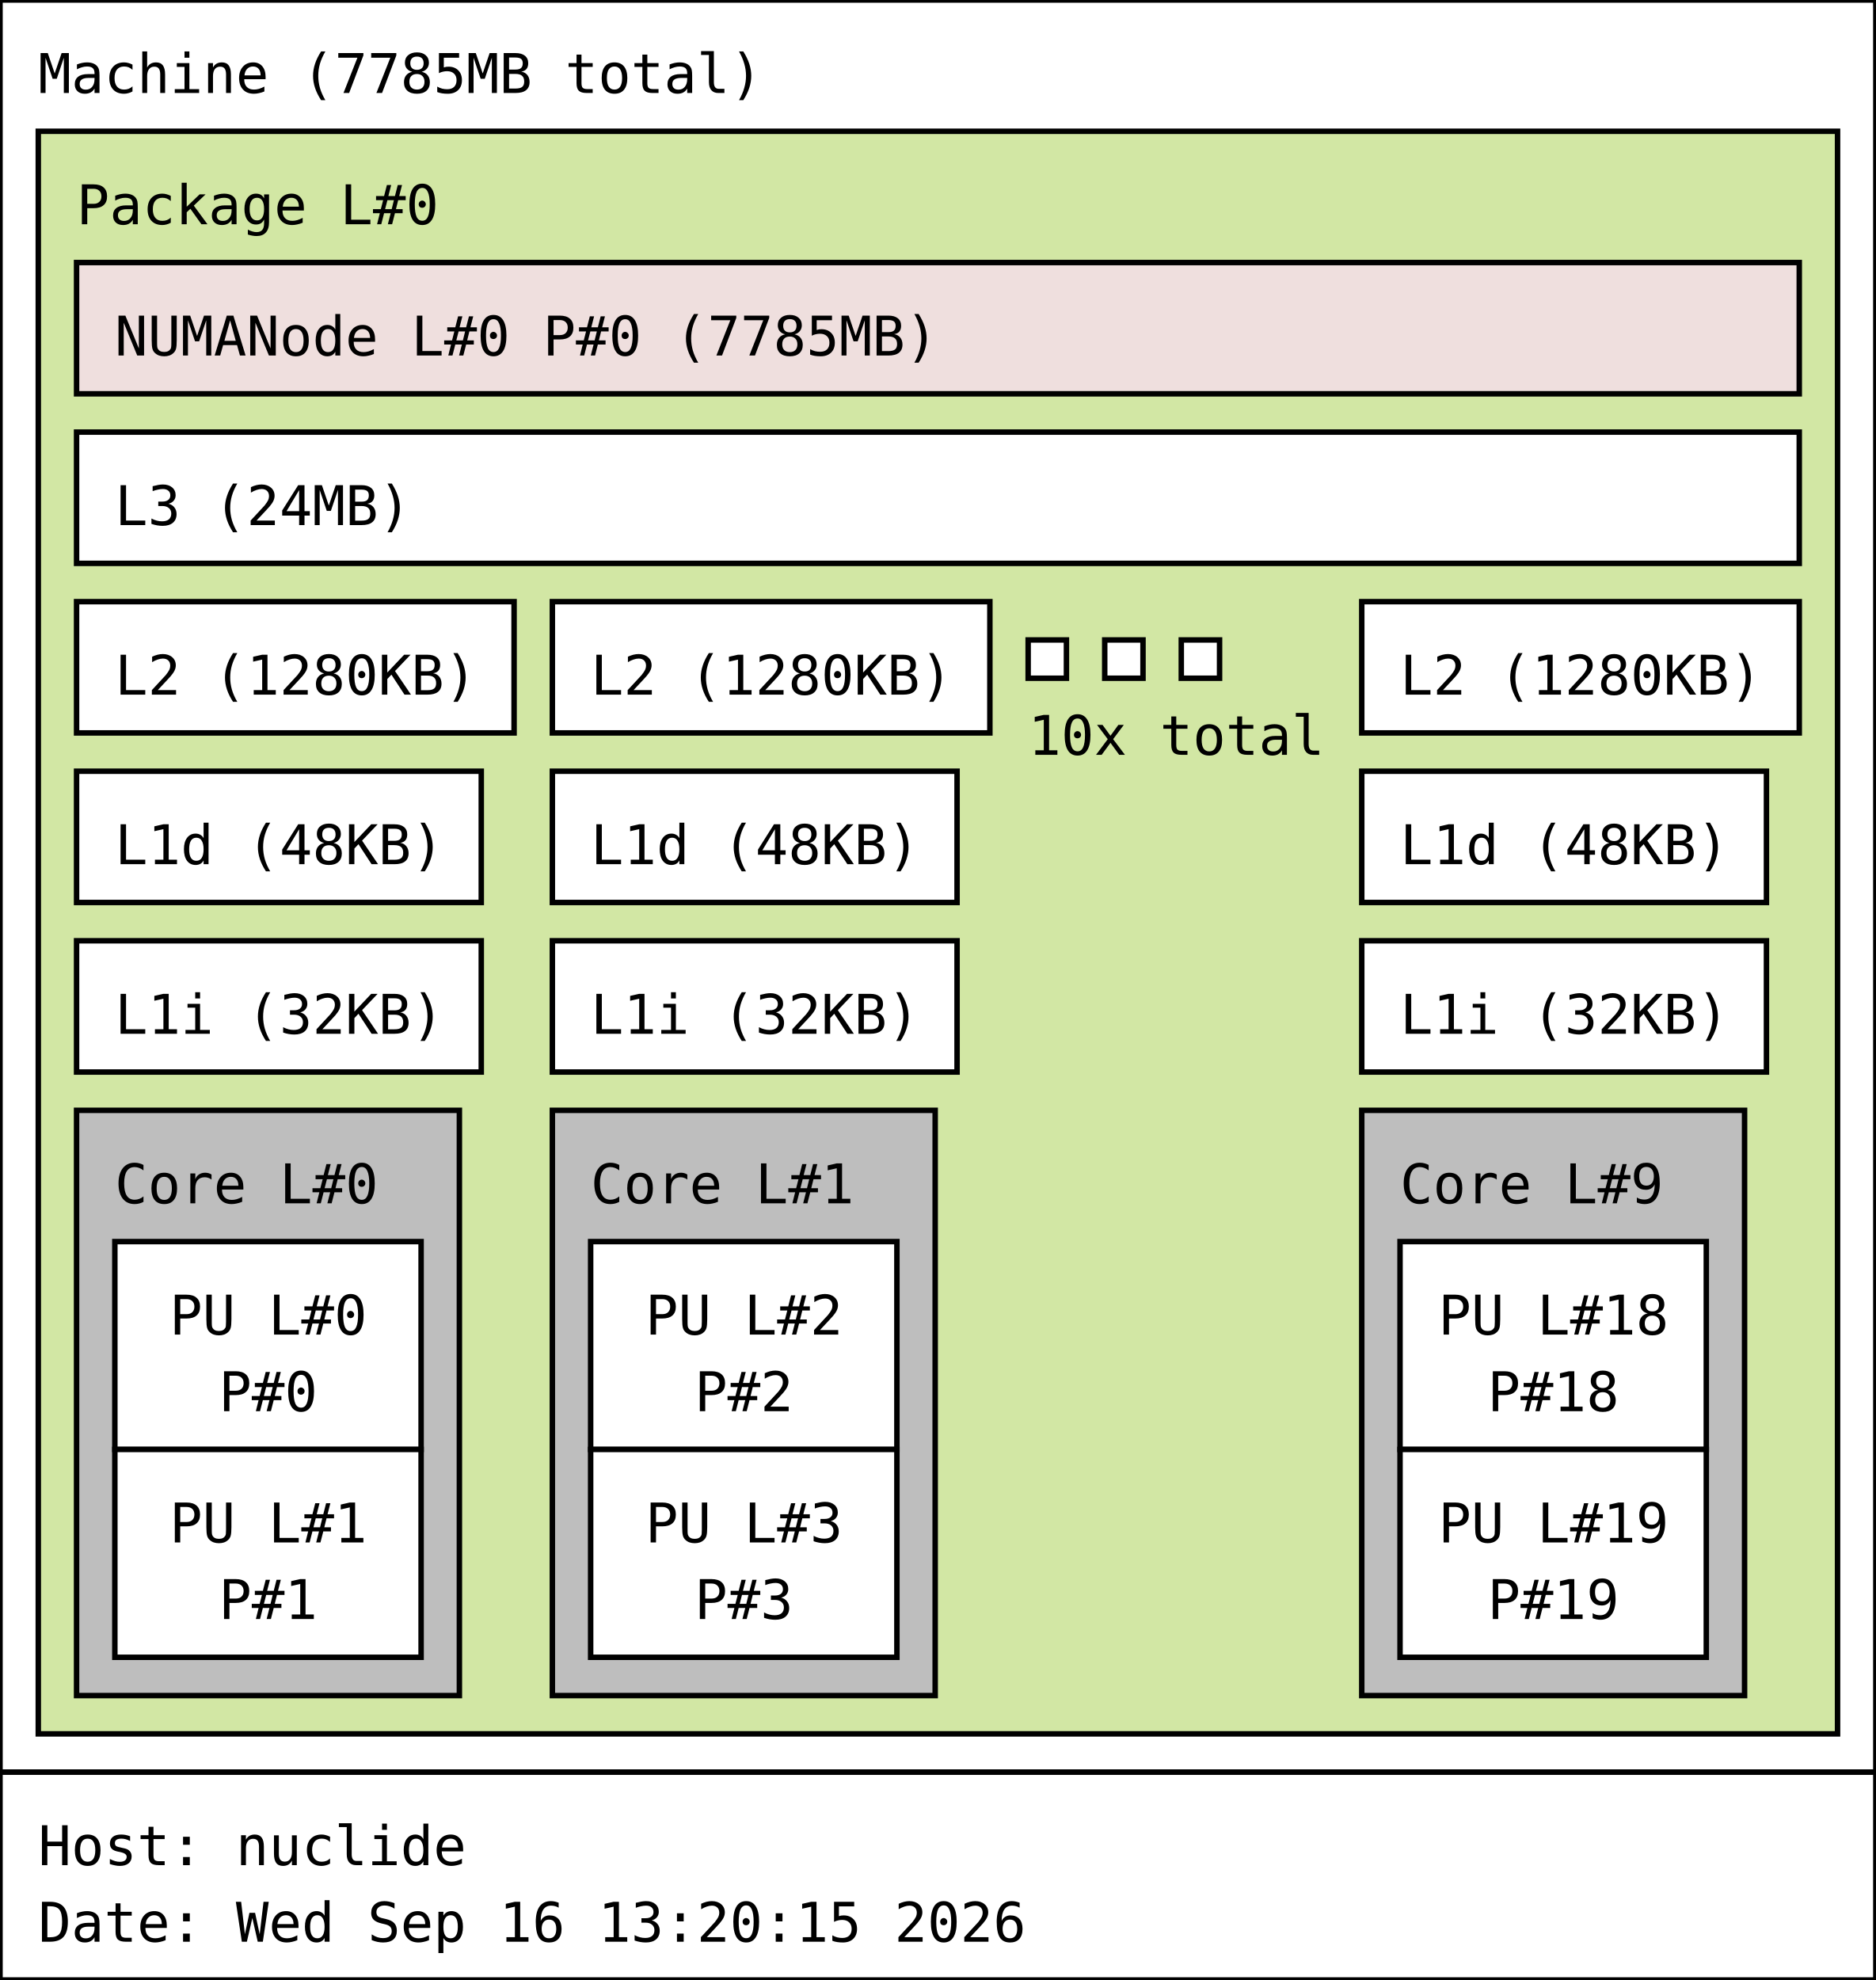
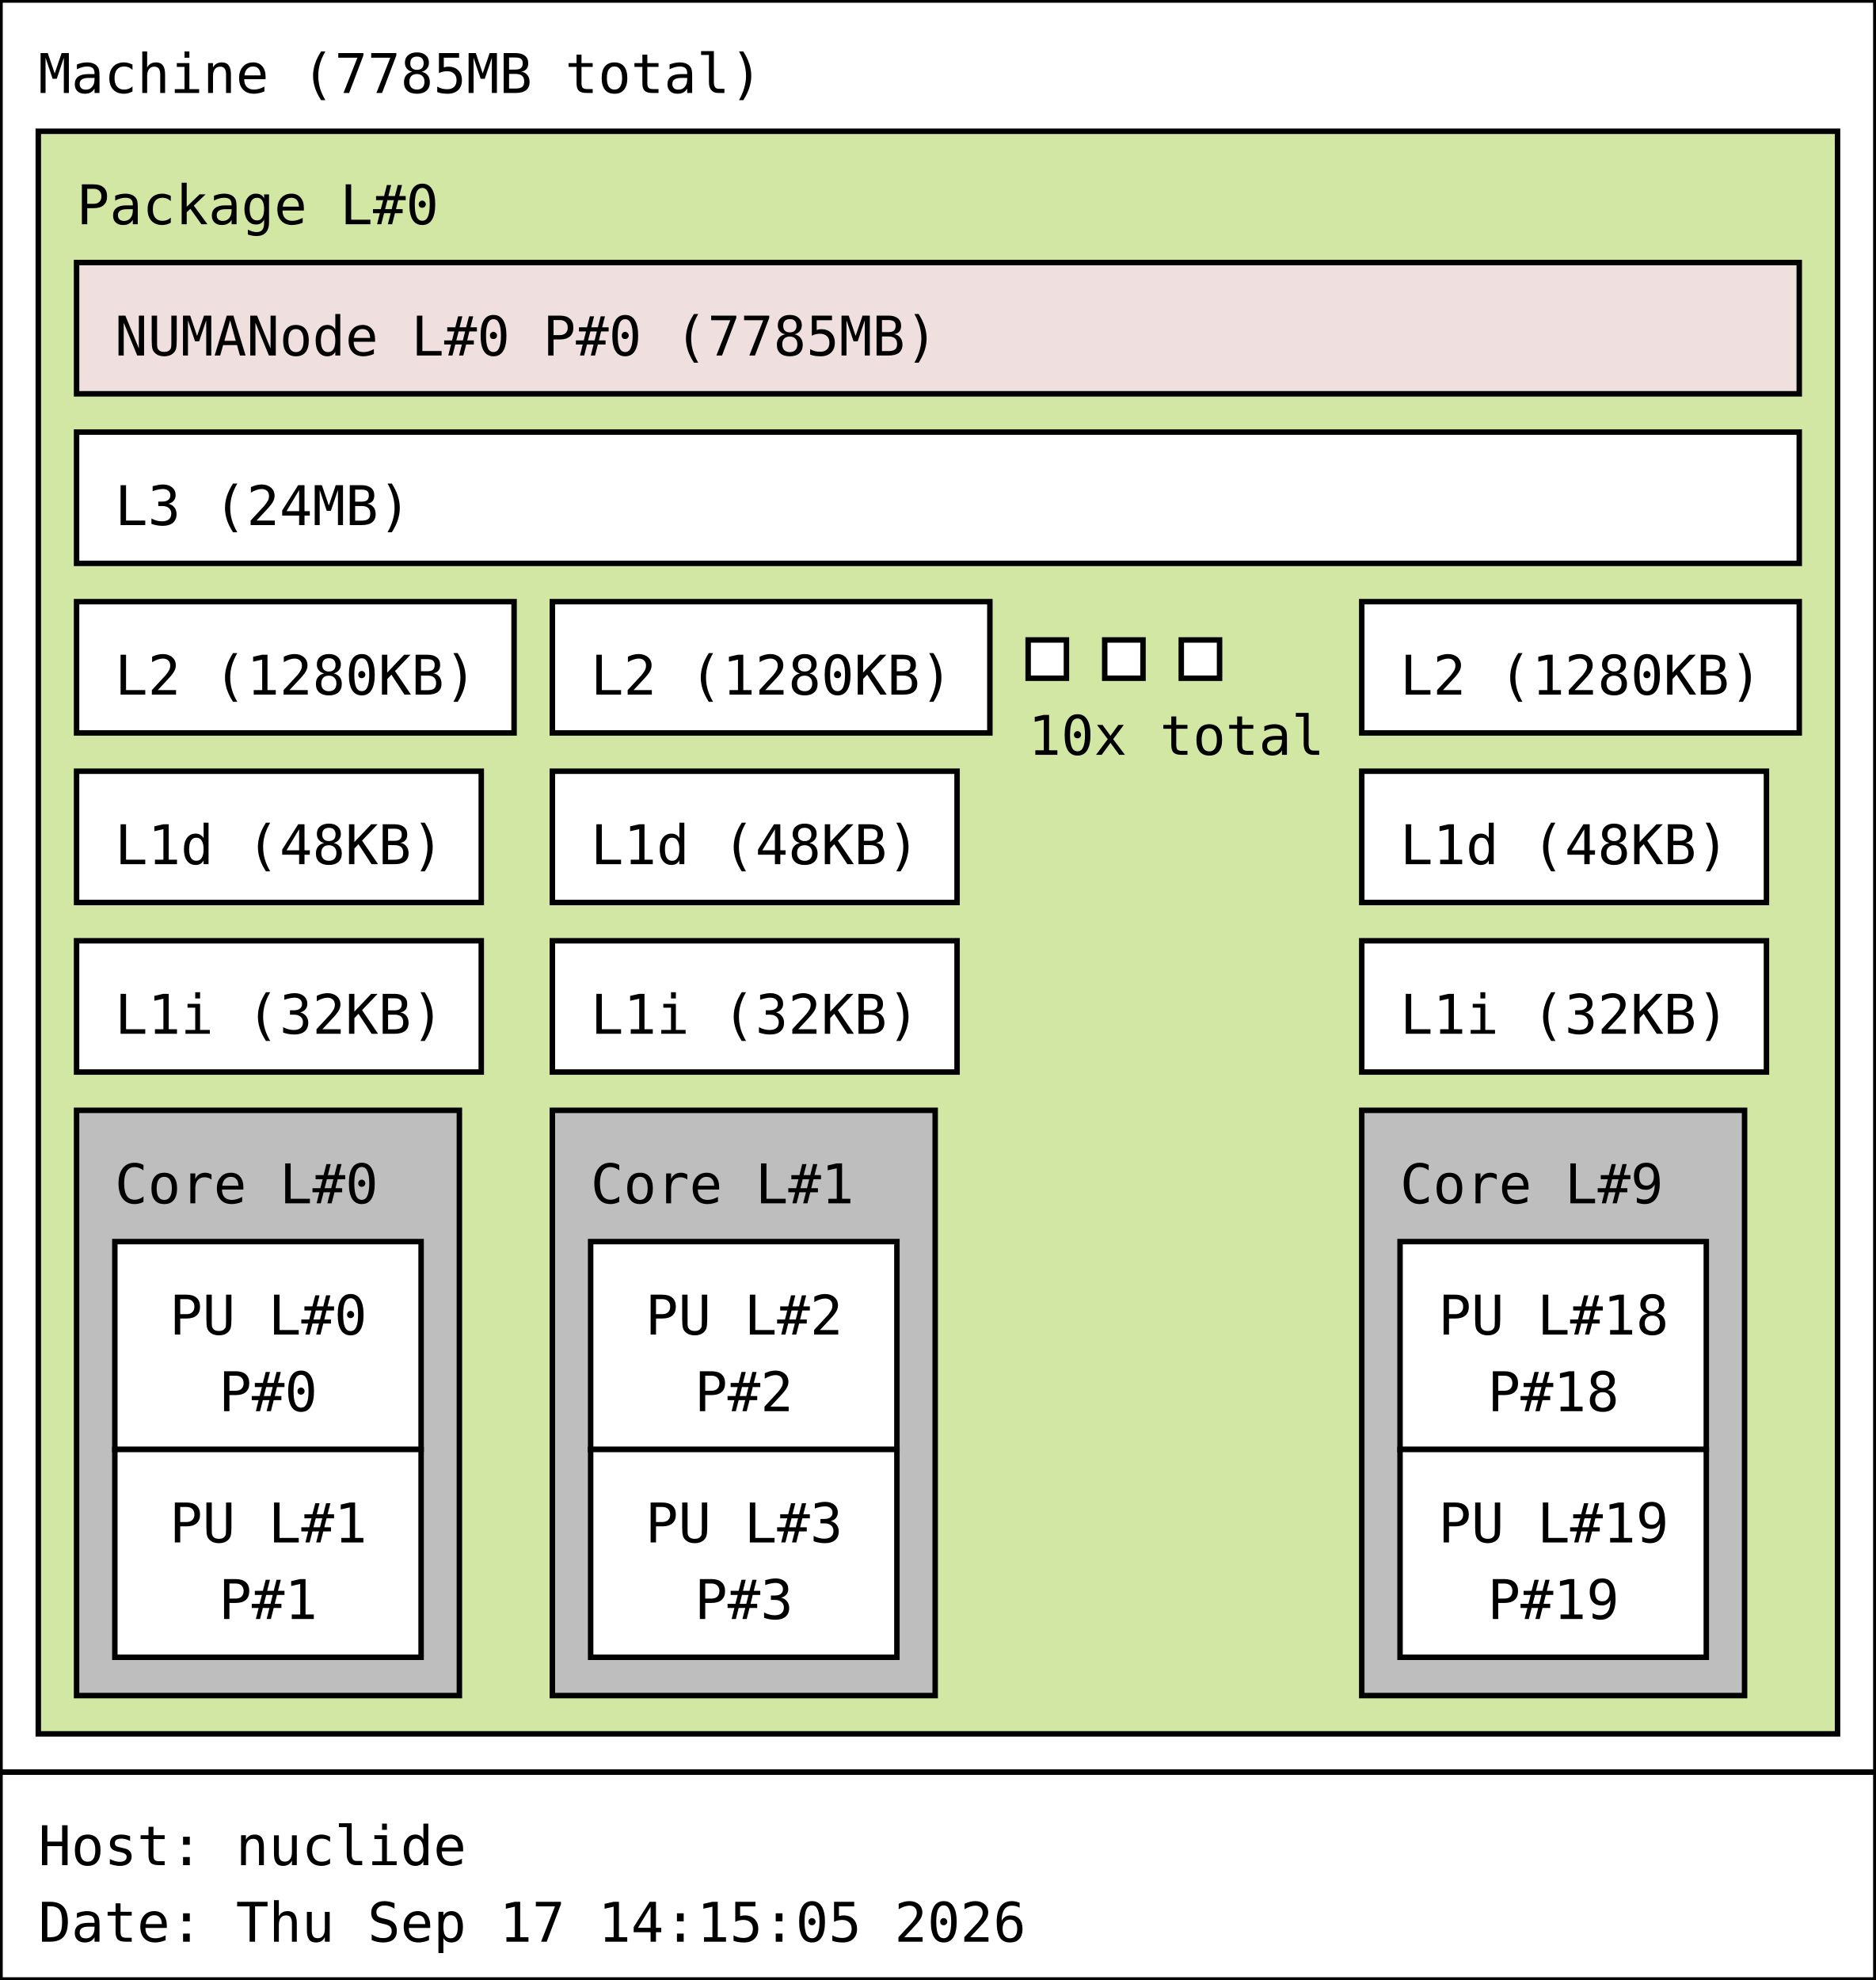
<svg xmlns="http://www.w3.org/2000/svg" width="343px" height="362px" viewBox="0 0 343px 362px" version="1.1">
  <rect id="Machine_0_rect" class="Machine" x="0" y="0" width="343" height="324" fill="rgb(255,255,255)" stroke="rgb(0,0,0)" stroke-width="1" />
  <text id="Machine_0_text" class="Machine" font-family="Monospace" x="7" y="17" fill="rgb(0,0,0)" font-size="10px">Machine (7785MB total)</text>
  <rect id="Package_0_rect" class="Package" x="7" y="24" width="329" height="293" fill="rgb(210,231,164)" stroke="rgb(0,0,0)" stroke-width="1" />
  <text id="Package_0_text" class="Package" font-family="Monospace" x="14" y="41" fill="rgb(0,0,0)" font-size="10px">Package L#0</text>
  <rect id="L3_0_rect" class="L3" x="14" y="79" width="315" height="24" fill="rgb(255,255,255)" stroke="rgb(0,0,0)" stroke-width="1" />
  <text id="L3_0_text" class="L3" font-family="Monospace" x="21" y="96" fill="rgb(0,0,0)" font-size="10px">L3 (24MB)</text>
  <rect id="L2_0_rect" class="L2" x="14" y="110" width="80" height="24" fill="rgb(255,255,255)" stroke="rgb(0,0,0)" stroke-width="1" />
  <text id="L2_0_text" class="L2" font-family="Monospace" x="21" y="127" fill="rgb(0,0,0)" font-size="10px">L2 (1280KB)</text>
  <rect id="L1d_0_rect" class="L1d" x="14" y="141" width="74" height="24" fill="rgb(255,255,255)" stroke="rgb(0,0,0)" stroke-width="1" />
  <text id="L1d_0_text" class="L1d" font-family="Monospace" x="21" y="158" fill="rgb(0,0,0)" font-size="10px">L1d (48KB)</text>
  <rect id="L1i_0_rect" class="L1i" x="14" y="172" width="74" height="24" fill="rgb(255,255,255)" stroke="rgb(0,0,0)" stroke-width="1" />
  <text id="L1i_0_text" class="L1i" font-family="Monospace" x="21" y="189" fill="rgb(0,0,0)" font-size="10px">L1i (32KB)</text>
  <rect id="Core_0_rect" class="Core" x="14" y="203" width="70" height="107" fill="rgb(190,190,190)" stroke="rgb(0,0,0)" stroke-width="1" />
  <text id="Core_0_text" class="Core" font-family="Monospace" x="21" y="220" fill="rgb(0,0,0)" font-size="10px">Core L#0</text>
  <rect id="PU_0_rect" class="PU" x="21" y="227" width="56" height="38" fill="rgb(255,255,255)" stroke="rgb(0,0,0)" stroke-width="1" />
  <text id="PU_0_text" class="PU" font-family="Monospace" x="31" y="244" fill="rgb(0,0,0)" font-size="10px">PU L#0</text>
  <text id="PU_0_text_1" class="PU" font-family="Monospace" x="40" y="258" fill="rgb(0,0,0)" font-size="10px">P#0</text>
  <rect id="PU_1_rect" class="PU" x="21" y="265" width="56" height="38" fill="rgb(255,255,255)" stroke="rgb(0,0,0)" stroke-width="1" />
  <text id="PU_1_text" class="PU" font-family="Monospace" x="31" y="282" fill="rgb(0,0,0)" font-size="10px">PU L#1</text>
  <text id="PU_1_text_1" class="PU" font-family="Monospace" x="40" y="296" fill="rgb(0,0,0)" font-size="10px">P#1</text>
  <rect id="L2_1_rect" class="L2" x="101" y="110" width="80" height="24" fill="rgb(255,255,255)" stroke="rgb(0,0,0)" stroke-width="1" />
  <text id="L2_1_text" class="L2" font-family="Monospace" x="108" y="127" fill="rgb(0,0,0)" font-size="10px">L2 (1280KB)</text>
  <rect id="L1d_1_rect" class="L1d" x="101" y="141" width="74" height="24" fill="rgb(255,255,255)" stroke="rgb(0,0,0)" stroke-width="1" />
  <text id="L1d_1_text" class="L1d" font-family="Monospace" x="108" y="158" fill="rgb(0,0,0)" font-size="10px">L1d (48KB)</text>
  <rect id="L1i_1_rect" class="L1i" x="101" y="172" width="74" height="24" fill="rgb(255,255,255)" stroke="rgb(0,0,0)" stroke-width="1" />
  <text id="L1i_1_text" class="L1i" font-family="Monospace" x="108" y="189" fill="rgb(0,0,0)" font-size="10px">L1i (32KB)</text>
  <rect id="Core_1_rect" class="Core" x="101" y="203" width="70" height="107" fill="rgb(190,190,190)" stroke="rgb(0,0,0)" stroke-width="1" />
  <text id="Core_1_text" class="Core" font-family="Monospace" x="108" y="220" fill="rgb(0,0,0)" font-size="10px">Core L#1</text>
  <rect id="PU_2_rect" class="PU" x="108" y="227" width="56" height="38" fill="rgb(255,255,255)" stroke="rgb(0,0,0)" stroke-width="1" />
  <text id="PU_2_text" class="PU" font-family="Monospace" x="118" y="244" fill="rgb(0,0,0)" font-size="10px">PU L#2</text>
  <text id="PU_2_text_1" class="PU" font-family="Monospace" x="127" y="258" fill="rgb(0,0,0)" font-size="10px">P#2</text>
  <rect id="PU_3_rect" class="PU" x="108" y="265" width="56" height="38" fill="rgb(255,255,255)" stroke="rgb(0,0,0)" stroke-width="1" />
  <text id="PU_3_text" class="PU" font-family="Monospace" x="118" y="282" fill="rgb(0,0,0)" font-size="10px">PU L#3</text>
  <text id="PU_3_text_1" class="PU" font-family="Monospace" x="127" y="296" fill="rgb(0,0,0)" font-size="10px">P#3</text>
  <rect id="L2_2_rect" class="L2" x="188" y="117" width="7" height="7" fill="rgb(255,255,255)" stroke="rgb(0,0,0)" stroke-width="1" />
  <rect id="L2_2_rect" class="L2" x="202" y="117" width="7" height="7" fill="rgb(255,255,255)" stroke="rgb(0,0,0)" stroke-width="1" />
  <rect id="L2_2_rect" class="L2" x="216" y="117" width="7" height="7" fill="rgb(255,255,255)" stroke="rgb(0,0,0)" stroke-width="1" />
  <text id="L2_2_text" class="L2" font-family="Monospace" x="188" y="138" fill="rgb(0,0,0)" font-size="10px">10x total</text>
  <rect id="L2_9_rect" class="L2" x="249" y="110" width="80" height="24" fill="rgb(255,255,255)" stroke="rgb(0,0,0)" stroke-width="1" />
  <text id="L2_9_text" class="L2" font-family="Monospace" x="256" y="127" fill="rgb(0,0,0)" font-size="10px">L2 (1280KB)</text>
  <rect id="L1d_9_rect" class="L1d" x="249" y="141" width="74" height="24" fill="rgb(255,255,255)" stroke="rgb(0,0,0)" stroke-width="1" />
  <text id="L1d_9_text" class="L1d" font-family="Monospace" x="256" y="158" fill="rgb(0,0,0)" font-size="10px">L1d (48KB)</text>
  <rect id="L1i_9_rect" class="L1i" x="249" y="172" width="74" height="24" fill="rgb(255,255,255)" stroke="rgb(0,0,0)" stroke-width="1" />
  <text id="L1i_9_text" class="L1i" font-family="Monospace" x="256" y="189" fill="rgb(0,0,0)" font-size="10px">L1i (32KB)</text>
  <rect id="Core_9_rect" class="Core" x="249" y="203" width="70" height="107" fill="rgb(190,190,190)" stroke="rgb(0,0,0)" stroke-width="1" />
  <text id="Core_9_text" class="Core" font-family="Monospace" x="256" y="220" fill="rgb(0,0,0)" font-size="10px">Core L#9</text>
  <rect id="PU_18_rect" class="PU" x="256" y="227" width="56" height="38" fill="rgb(255,255,255)" stroke="rgb(0,0,0)" stroke-width="1" />
  <text id="PU_18_text" class="PU" font-family="Monospace" x="263" y="244" fill="rgb(0,0,0)" font-size="10px">PU L#18</text>
  <text id="PU_18_text_1" class="PU" font-family="Monospace" x="272" y="258" fill="rgb(0,0,0)" font-size="10px">P#18</text>
  <rect id="PU_19_rect" class="PU" x="256" y="265" width="56" height="38" fill="rgb(255,255,255)" stroke="rgb(0,0,0)" stroke-width="1" />
  <text id="PU_19_text" class="PU" font-family="Monospace" x="263" y="282" fill="rgb(0,0,0)" font-size="10px">PU L#19</text>
  <text id="PU_19_text_1" class="PU" font-family="Monospace" x="272" y="296" fill="rgb(0,0,0)" font-size="10px">P#19</text>
  <rect id="NUMANode_0_rect" class="NUMANode" x="14" y="48" width="315" height="24" fill="rgb(239,223,222)" stroke="rgb(0,0,0)" stroke-width="1" />
  <text id="NUMANode_0_text" class="NUMANode" font-family="Monospace" x="21" y="65" fill="rgb(0,0,0)" font-size="10px">NUMANode L#0 P#0 (7785MB)</text>
  <rect id="anon_rect" x="0" y="324" width="343" height="38" fill="rgb(255,255,255)" stroke="rgb(0,0,0)" stroke-width="1" />
  <text id="anon_text" font-family="Monospace" x="7" y="341" fill="rgb(0,0,0)" font-size="10px">Host: nuclide</text>
-   <text id="anon_text_1" font-family="Monospace" x="7" y="355" fill="rgb(0,0,0)" font-size="10px">Date: Wed Sep 16 13:20:15 2026</text>
+   <text id="anon_text_1" font-family="Monospace" x="7" y="355" fill="rgb(0,0,0)" font-size="10px">Date: Thu Sep 17 14:15:05 2026</text>
</svg>
